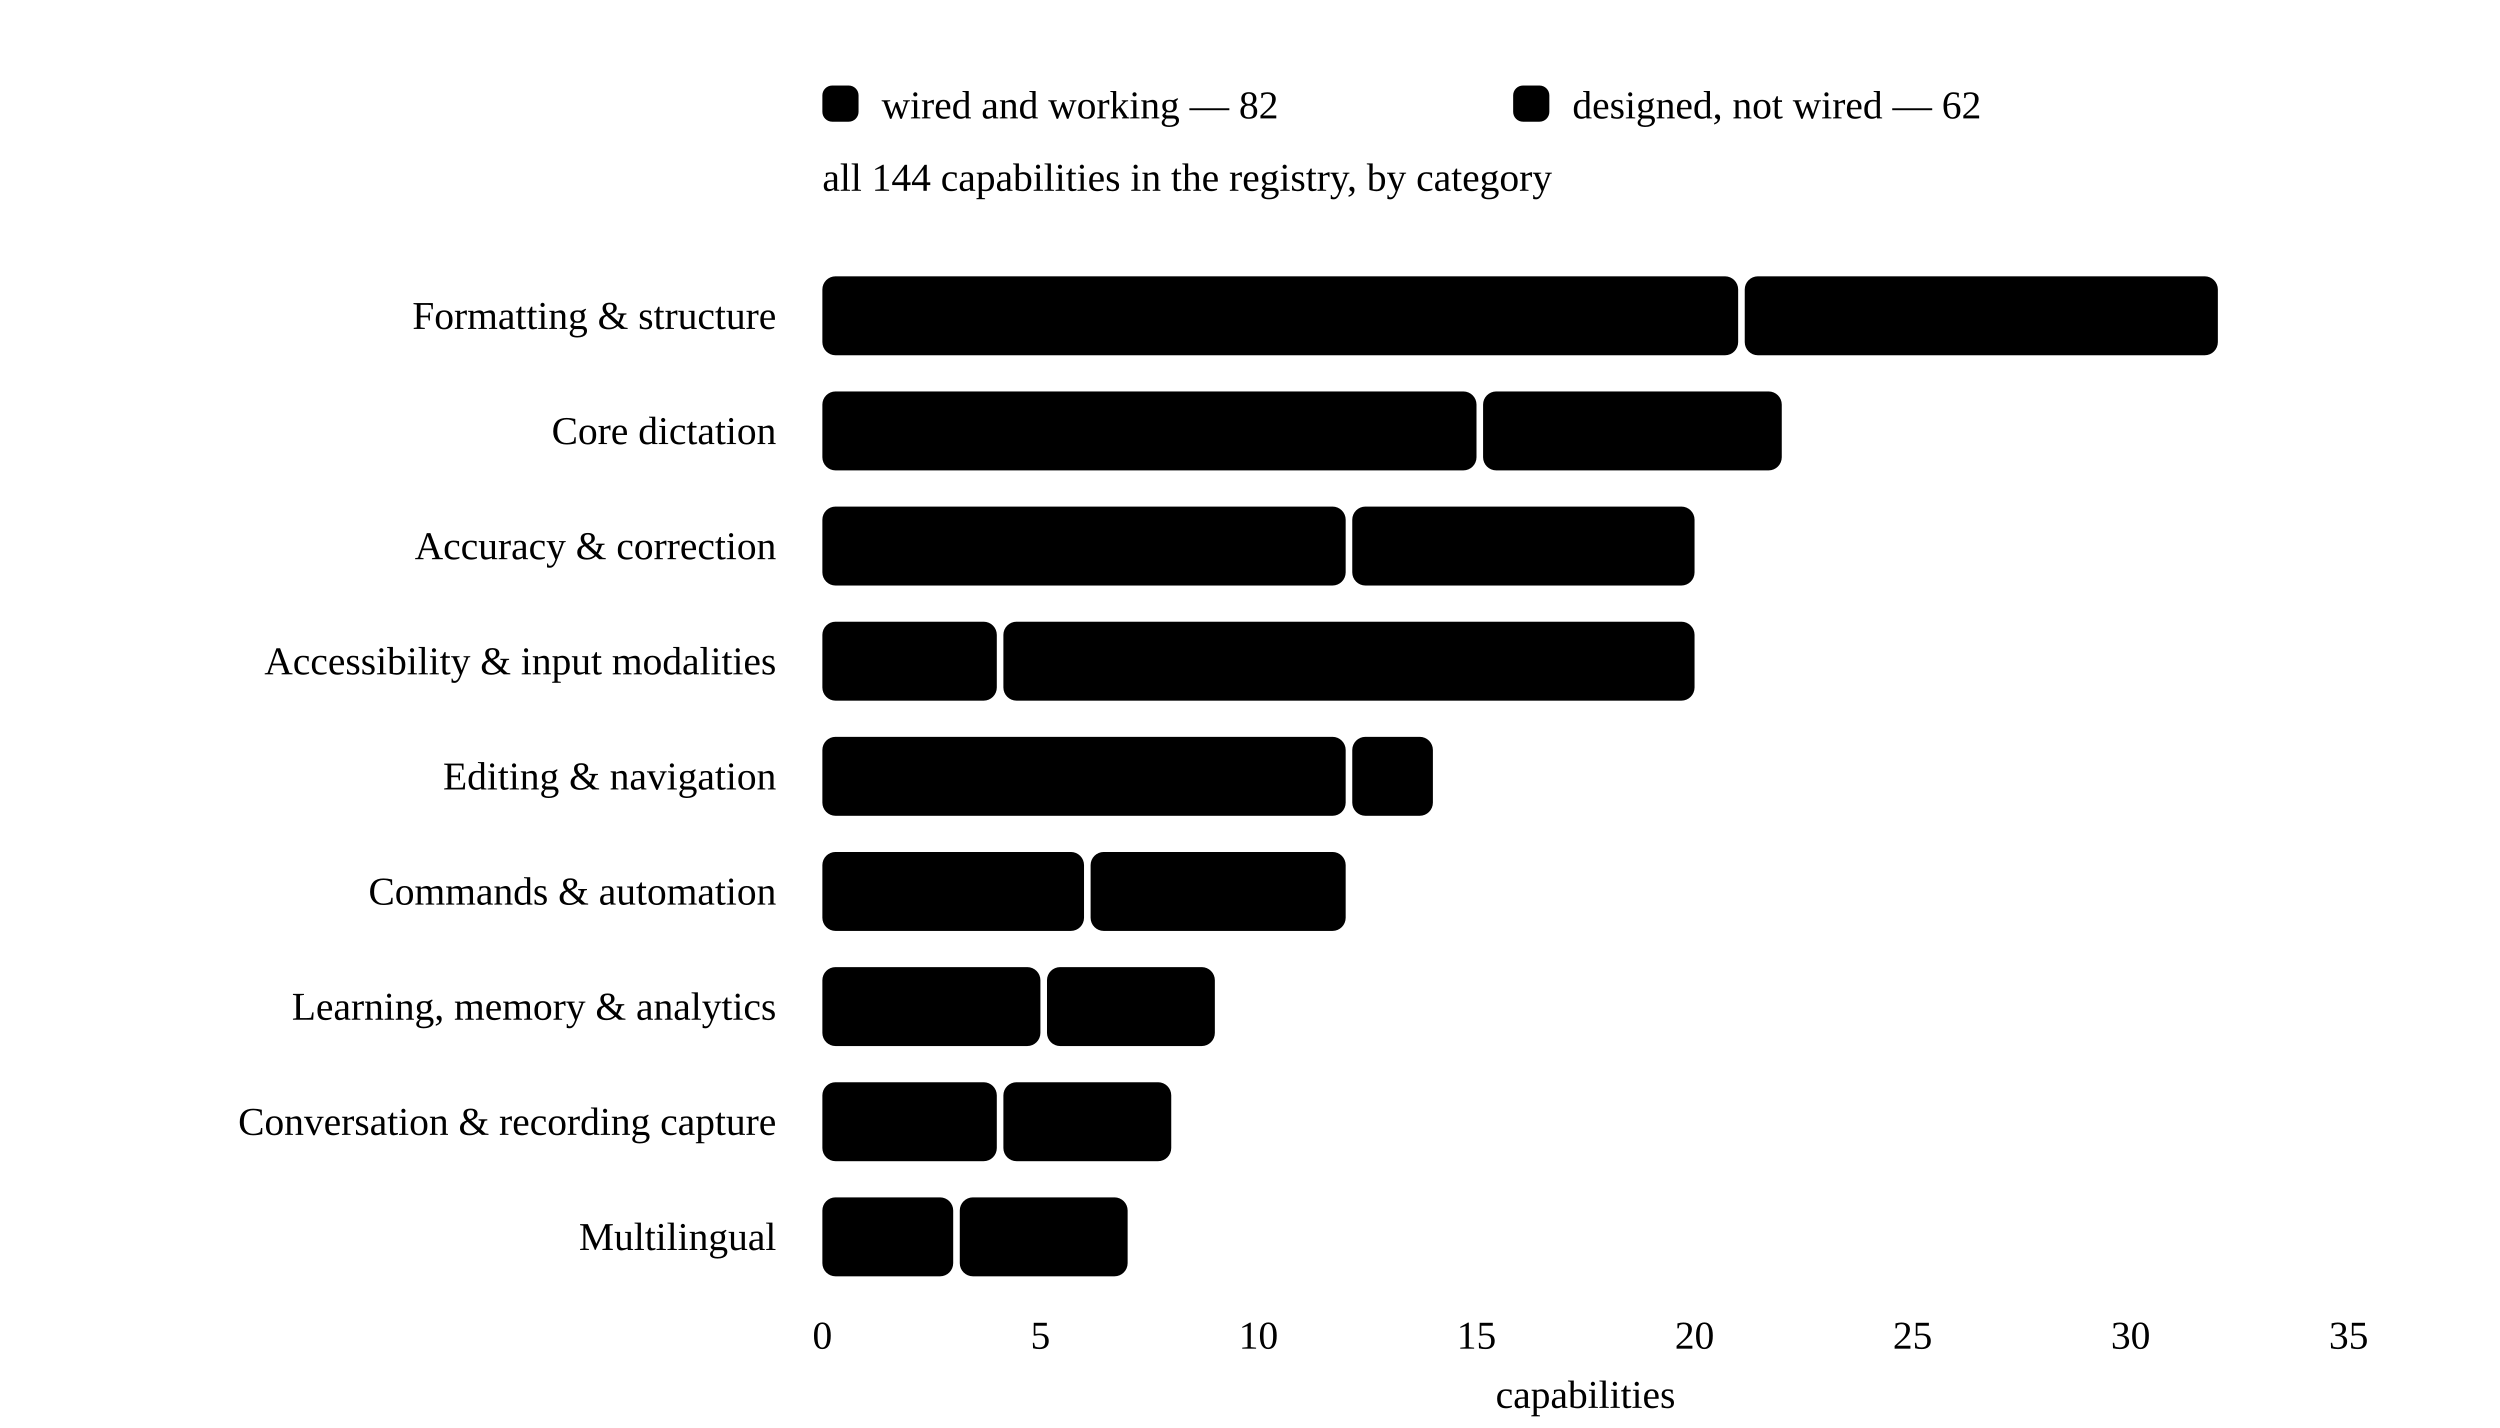
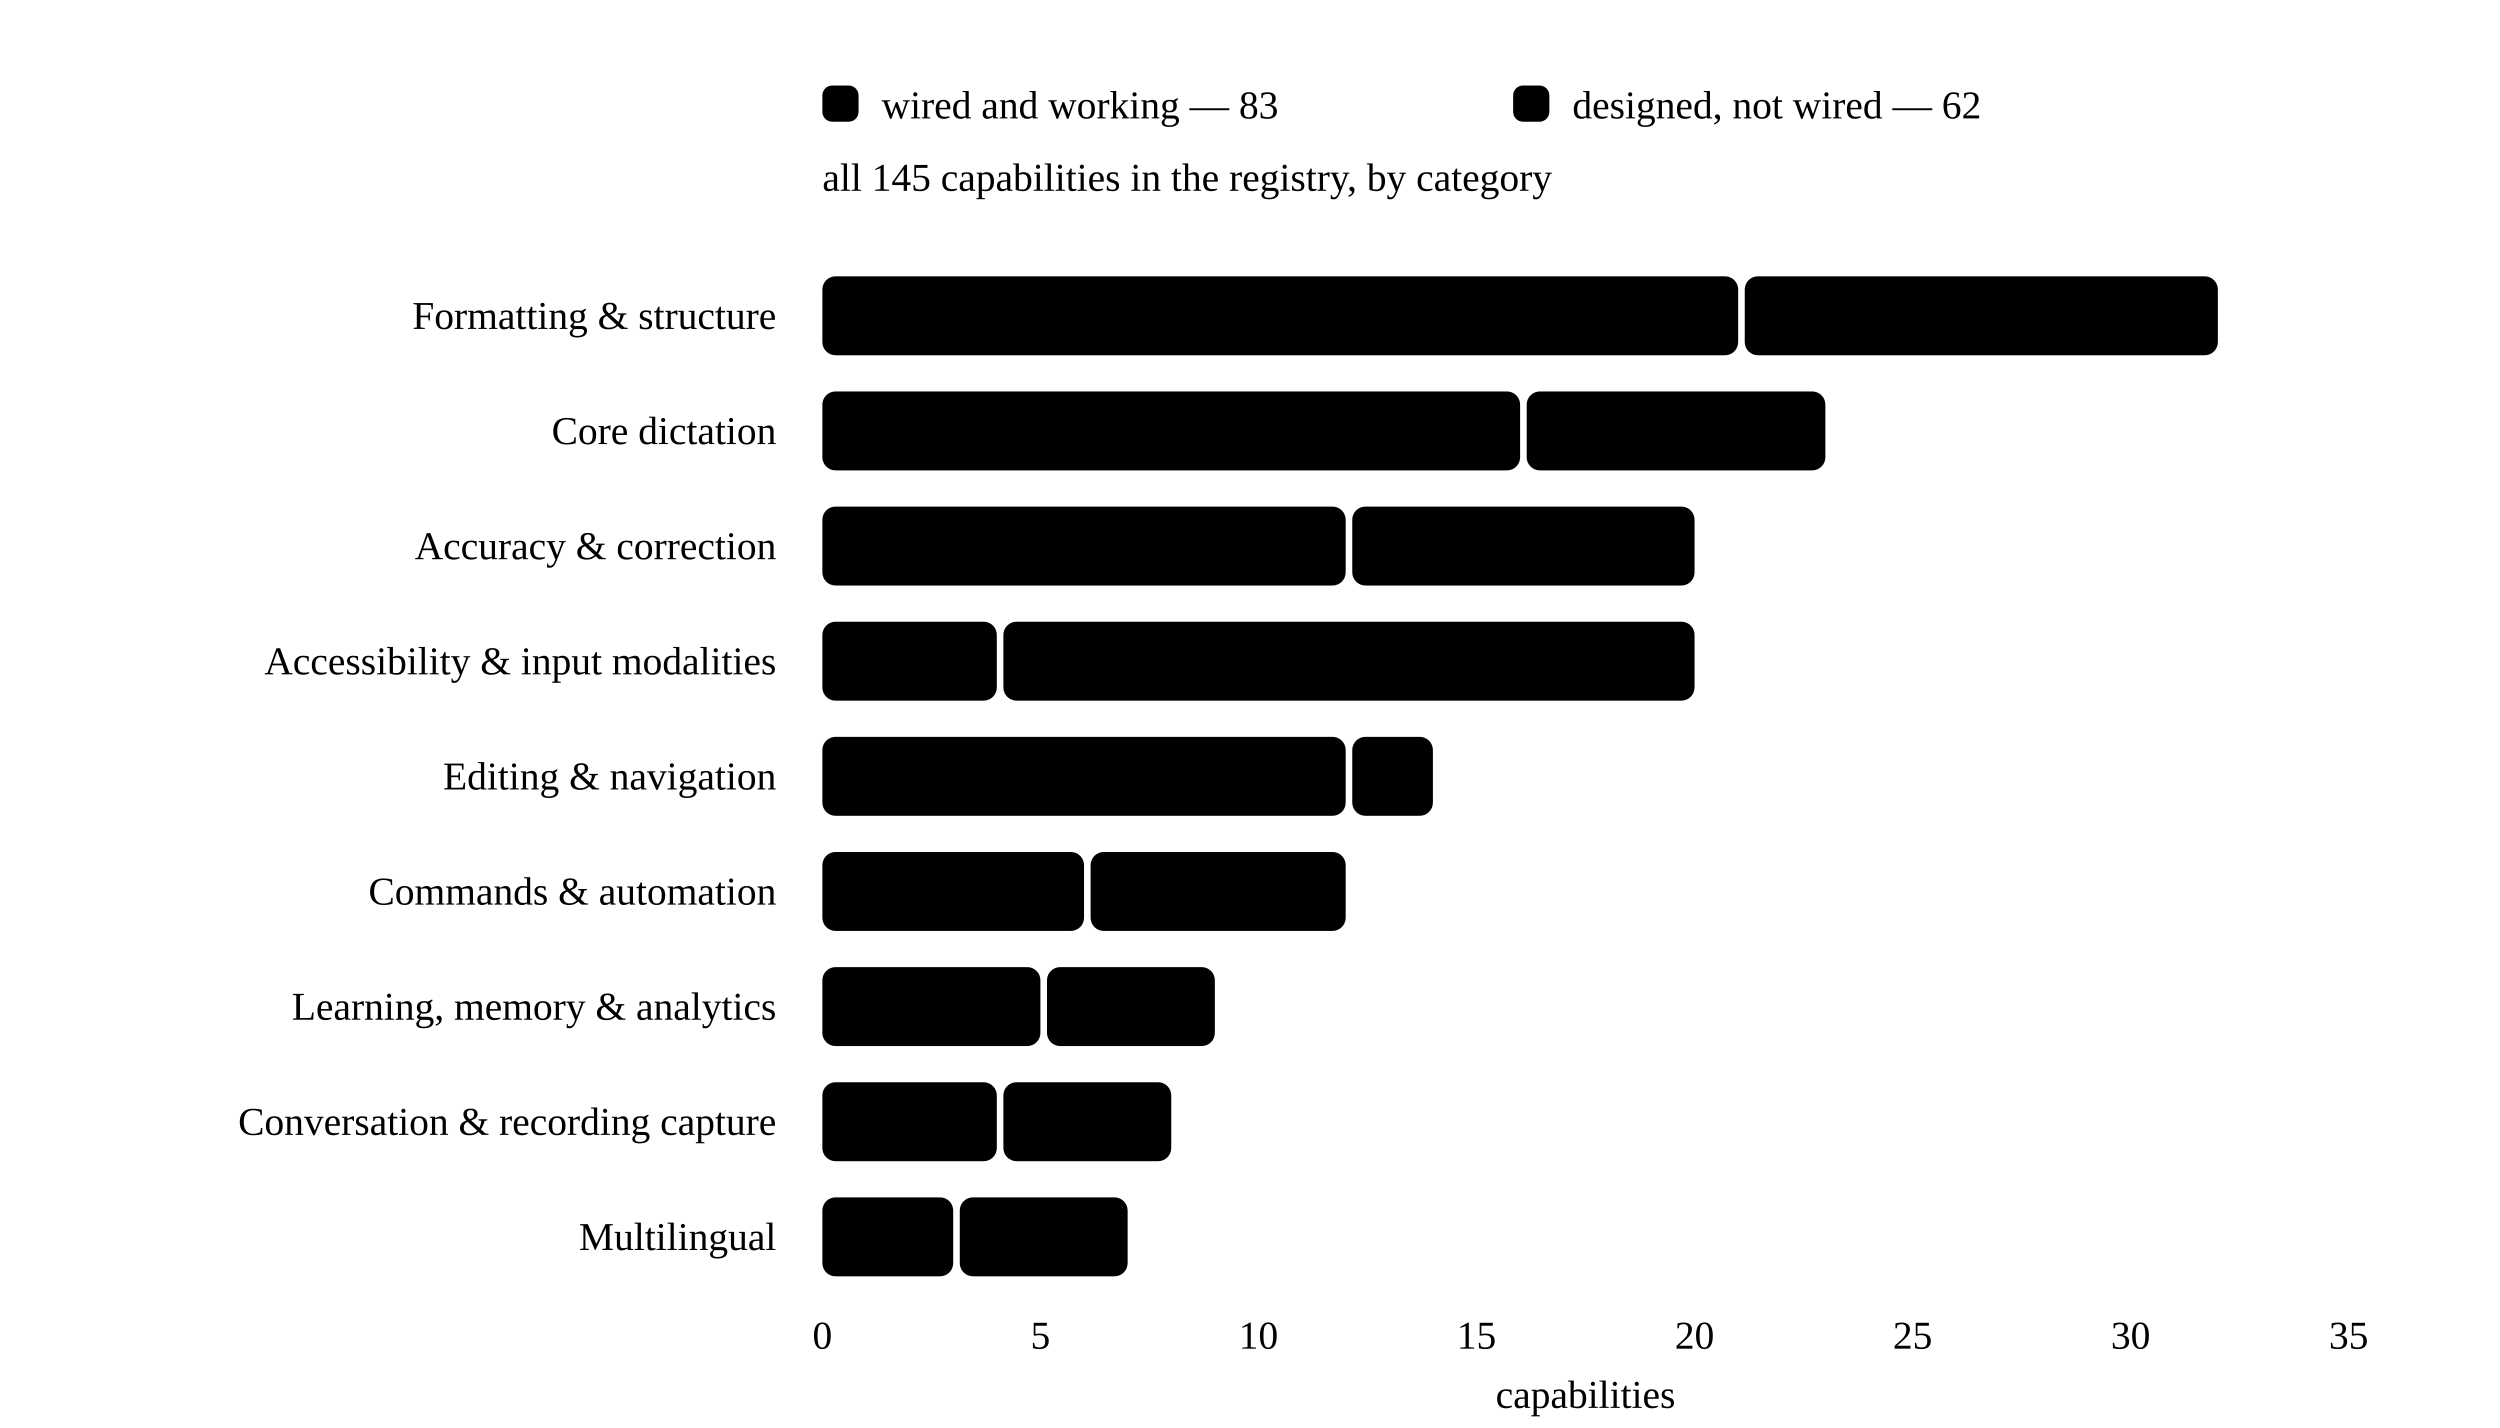
<svg xmlns="http://www.w3.org/2000/svg" class="yz-fig yz-fig--capabilities" viewBox="0 0 760 434" role="img" aria-labelledby="capabilities-t capabilities-d">
  <rect class="yz-swatch yz-bar--ship" x="250" y="26" width="11" height="11" rx="3" />
-   <text class="yz-l" x="268" y="36">wired and working — 82</text>
+   <text class="yz-l" x="268" y="36">wired and working — 83</text>
  <rect class="yz-swatch yz-bar--plan" x="460" y="26" width="11" height="11" rx="3" />
  <text class="yz-l" x="478" y="36">designed, not wired — 62</text>
-   <text class="yz-s" x="250" y="58">all 144 capabilities in the registry, by category</text>
+   <text class="yz-s" x="250" y="58">all 145 capabilities in the registry, by category</text>
  <path class="yz-grid" d="M 250 78 L 250 392" />
  <text class="yz-m" x="250" y="410" text-anchor="middle">0</text>
  <path class="yz-grid" d="M 316.286 78 L 316.286 392" />
  <text class="yz-m" x="316.286" y="410" text-anchor="middle">5</text>
  <path class="yz-grid" d="M 382.571 78 L 382.571 392" />
  <text class="yz-m" x="382.571" y="410" text-anchor="middle">10</text>
  <path class="yz-grid" d="M 448.857 78 L 448.857 392" />
  <text class="yz-m" x="448.857" y="410" text-anchor="middle">15</text>
  <path class="yz-grid" d="M 515.143 78 L 515.143 392" />
  <text class="yz-m" x="515.143" y="410" text-anchor="middle">20</text>
  <path class="yz-grid" d="M 581.429 78 L 581.429 392" />
  <text class="yz-m" x="581.429" y="410" text-anchor="middle">25</text>
  <path class="yz-grid" d="M 647.714 78 L 647.714 392" />
  <text class="yz-m" x="647.714" y="410" text-anchor="middle">30</text>
  <path class="yz-grid" d="M 714 78 L 714 392" />
  <text class="yz-m" x="714" y="410" text-anchor="middle">35</text>
  <text class="yz-m" x="482" y="428" text-anchor="middle">capabilities</text>
  <text class="yz-l" x="236" y="100" text-anchor="end">Formatting &amp; structure</text>
  <g class="yz-node">
    <rect class="yz-bar yz-bar--ship" x="250" y="84" width="278.4" height="24" rx="4" style="--yz-delay:0s" />
  </g>
  <g class="yz-node">
    <rect class="yz-bar yz-bar--plan" x="530.4" y="84" width="143.829" height="24" rx="4" style="--yz-delay:0s" />
  </g>
  <text class="yz-v yz-on-ship" x="520.4" y="100" text-anchor="end">21</text>
  <text class="yz-v yz-on-plan" x="666.229" y="100" text-anchor="end">11</text>
  <text class="yz-l" x="236" y="135" text-anchor="end">Core dictation</text>
  <g class="yz-node">
-     <rect class="yz-bar yz-bar--ship" x="250" y="119" width="198.857" height="24" rx="4" style="--yz-delay:0.06s" />
+     <rect class="yz-bar yz-bar--ship" x="250" y="119" width="212.114" height="24" rx="4" style="--yz-delay:0.06s" />
  </g>
  <g class="yz-node">
-     <rect class="yz-bar yz-bar--plan" x="450.857" y="119" width="90.8" height="24" rx="4" style="--yz-delay:0.06s" />
+     <rect class="yz-bar yz-bar--plan" x="464.114" y="119" width="90.8" height="24" rx="4" style="--yz-delay:0.06s" />
  </g>
-   <text class="yz-v yz-on-ship" x="440.857" y="135" text-anchor="end">15</text>
-   <text class="yz-v yz-on-plan" x="533.657" y="135" text-anchor="end">7</text>
+   <text class="yz-v yz-on-ship" x="454.114" y="135" text-anchor="end">16</text>
+   <text class="yz-v yz-on-plan" x="546.914" y="135" text-anchor="end">7</text>
  <text class="yz-l" x="236" y="170" text-anchor="end">Accuracy &amp; correction</text>
  <g class="yz-node">
    <rect class="yz-bar yz-bar--ship" x="250" y="154" width="159.086" height="24" rx="4" style="--yz-delay:0.12s" />
  </g>
  <g class="yz-node">
    <rect class="yz-bar yz-bar--plan" x="411.086" y="154" width="104.057" height="24" rx="4" style="--yz-delay:0.12s" />
  </g>
  <text class="yz-v yz-on-ship" x="401.086" y="170" text-anchor="end">12</text>
  <text class="yz-v yz-on-plan" x="507.143" y="170" text-anchor="end">8</text>
  <text class="yz-l" x="236" y="205" text-anchor="end">Accessibility &amp; input modalities</text>
  <g class="yz-node">
    <rect class="yz-bar yz-bar--ship" x="250" y="189" width="53.029" height="24" rx="4" style="--yz-delay:0.18s" />
  </g>
  <g class="yz-node">
    <rect class="yz-bar yz-bar--plan" x="305.029" y="189" width="210.114" height="24" rx="4" style="--yz-delay:0.18s" />
  </g>
  <text class="yz-v yz-on-ship" x="295.029" y="205" text-anchor="end">4</text>
  <text class="yz-v yz-on-plan" x="507.143" y="205" text-anchor="end">16</text>
  <text class="yz-l" x="236" y="240" text-anchor="end">Editing &amp; navigation</text>
  <g class="yz-node">
    <rect class="yz-bar yz-bar--ship" x="250" y="224" width="159.086" height="24" rx="4" style="--yz-delay:0.24s" />
  </g>
  <g class="yz-node">
    <rect class="yz-bar yz-bar--plan" x="411.086" y="224" width="24.514" height="24" rx="4" style="--yz-delay:0.24s" />
  </g>
  <text class="yz-v yz-on-ship" x="401.086" y="240" text-anchor="end">12</text>
  <text class="yz-v yz-on-plan" x="427.6" y="240" text-anchor="end">2</text>
  <text class="yz-l" x="236" y="275" text-anchor="end">Commands &amp; automation</text>
  <g class="yz-node">
    <rect class="yz-bar yz-bar--ship" x="250" y="259" width="79.543" height="24" rx="4" style="--yz-delay:0.3s" />
  </g>
  <g class="yz-node">
    <rect class="yz-bar yz-bar--plan" x="331.543" y="259" width="77.543" height="24" rx="4" style="--yz-delay:0.3s" />
  </g>
  <text class="yz-v yz-on-ship" x="321.543" y="275" text-anchor="end">6</text>
  <text class="yz-v yz-on-plan" x="401.086" y="275" text-anchor="end">6</text>
  <text class="yz-l" x="236" y="310" text-anchor="end">Learning, memory &amp; analytics</text>
  <g class="yz-node">
    <rect class="yz-bar yz-bar--ship" x="250" y="294" width="66.286" height="24" rx="4" style="--yz-delay:0.36s" />
  </g>
  <g class="yz-node">
    <rect class="yz-bar yz-bar--plan" x="318.286" y="294" width="51.029" height="24" rx="4" style="--yz-delay:0.36s" />
  </g>
  <text class="yz-v yz-on-ship" x="308.286" y="310" text-anchor="end">5</text>
  <text class="yz-v yz-on-plan" x="361.314" y="310" text-anchor="end">4</text>
  <text class="yz-l" x="236" y="345" text-anchor="end">Conversation &amp; recording capture</text>
  <g class="yz-node">
    <rect class="yz-bar yz-bar--ship" x="250" y="329" width="53.029" height="24" rx="4" style="--yz-delay:0.42s" />
  </g>
  <g class="yz-node">
    <rect class="yz-bar yz-bar--plan" x="305.029" y="329" width="51.029" height="24" rx="4" style="--yz-delay:0.42s" />
  </g>
  <text class="yz-v yz-on-ship" x="295.029" y="345" text-anchor="end">4</text>
  <text class="yz-v yz-on-plan" x="348.057" y="345" text-anchor="end">4</text>
  <text class="yz-l" x="236" y="380" text-anchor="end">Multilingual</text>
  <g class="yz-node">
    <rect class="yz-bar yz-bar--ship" x="250" y="364" width="39.771" height="24" rx="4" style="--yz-delay:0.48s" />
  </g>
  <g class="yz-node">
    <rect class="yz-bar yz-bar--plan" x="291.771" y="364" width="51.029" height="24" rx="4" style="--yz-delay:0.48s" />
  </g>
  <text class="yz-v yz-on-ship" x="281.771" y="380" text-anchor="end">3</text>
  <text class="yz-v yz-on-plan" x="334.8" y="380" text-anchor="end">4</text>
</svg>
